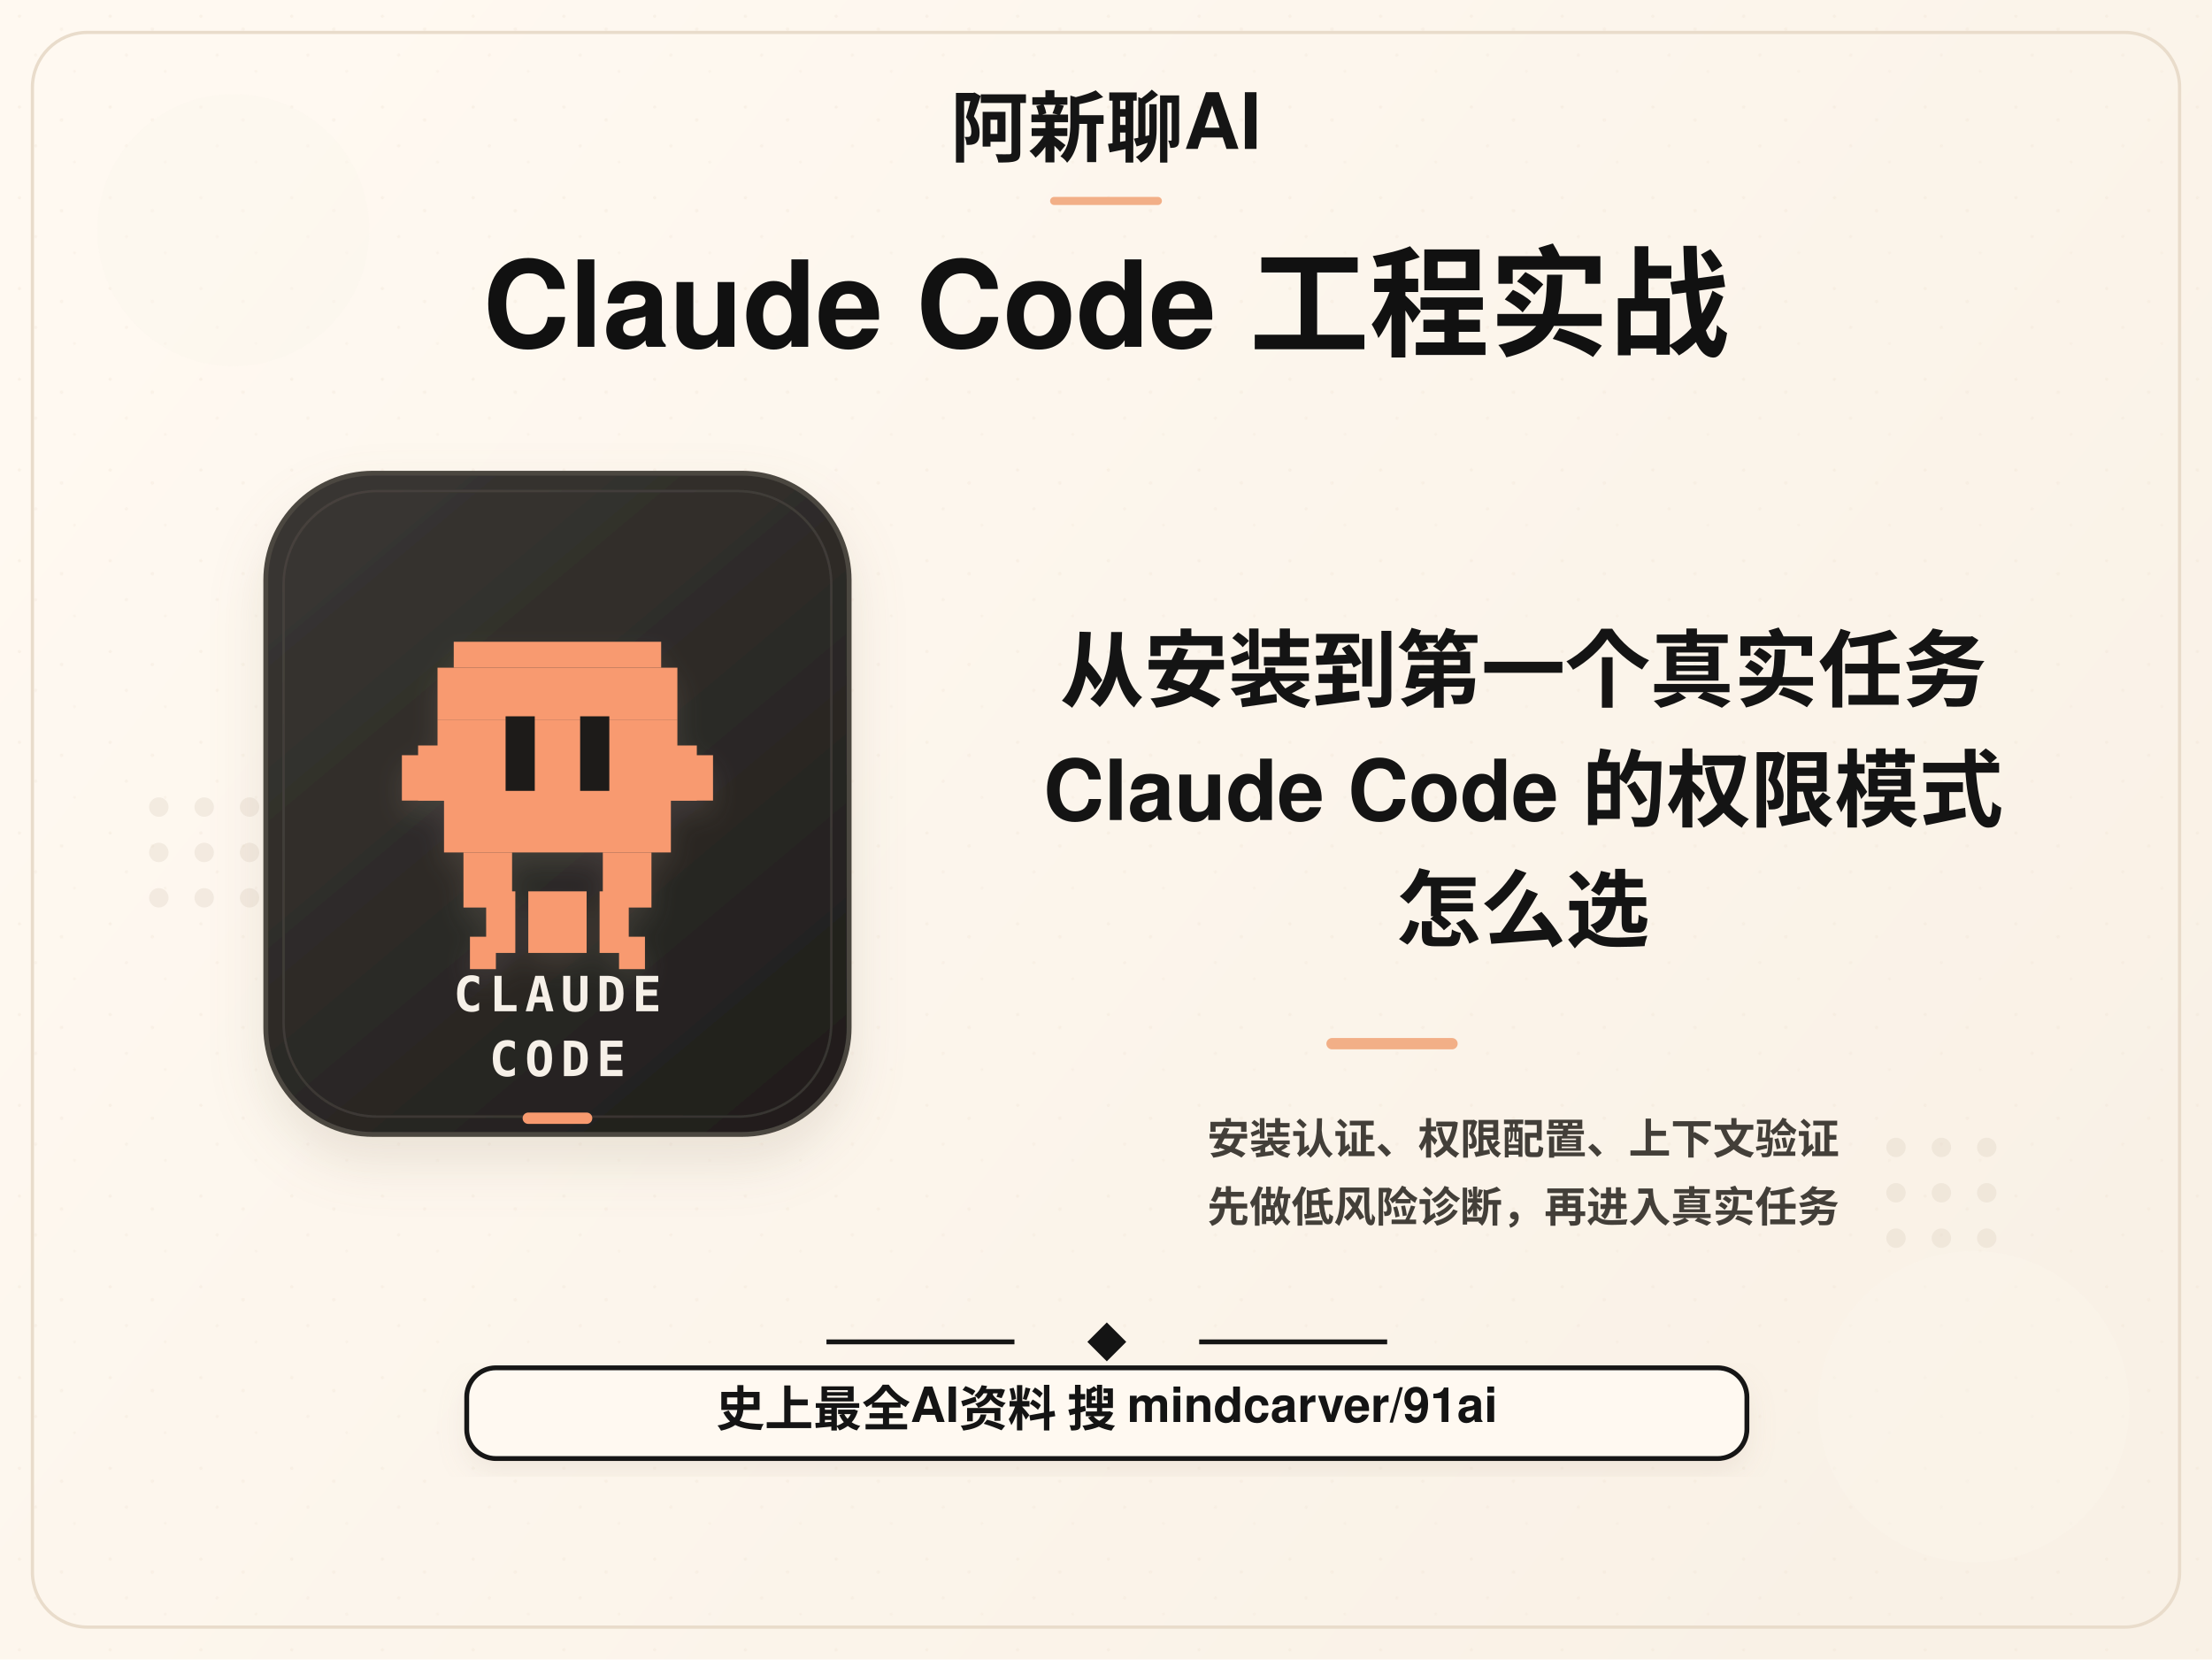
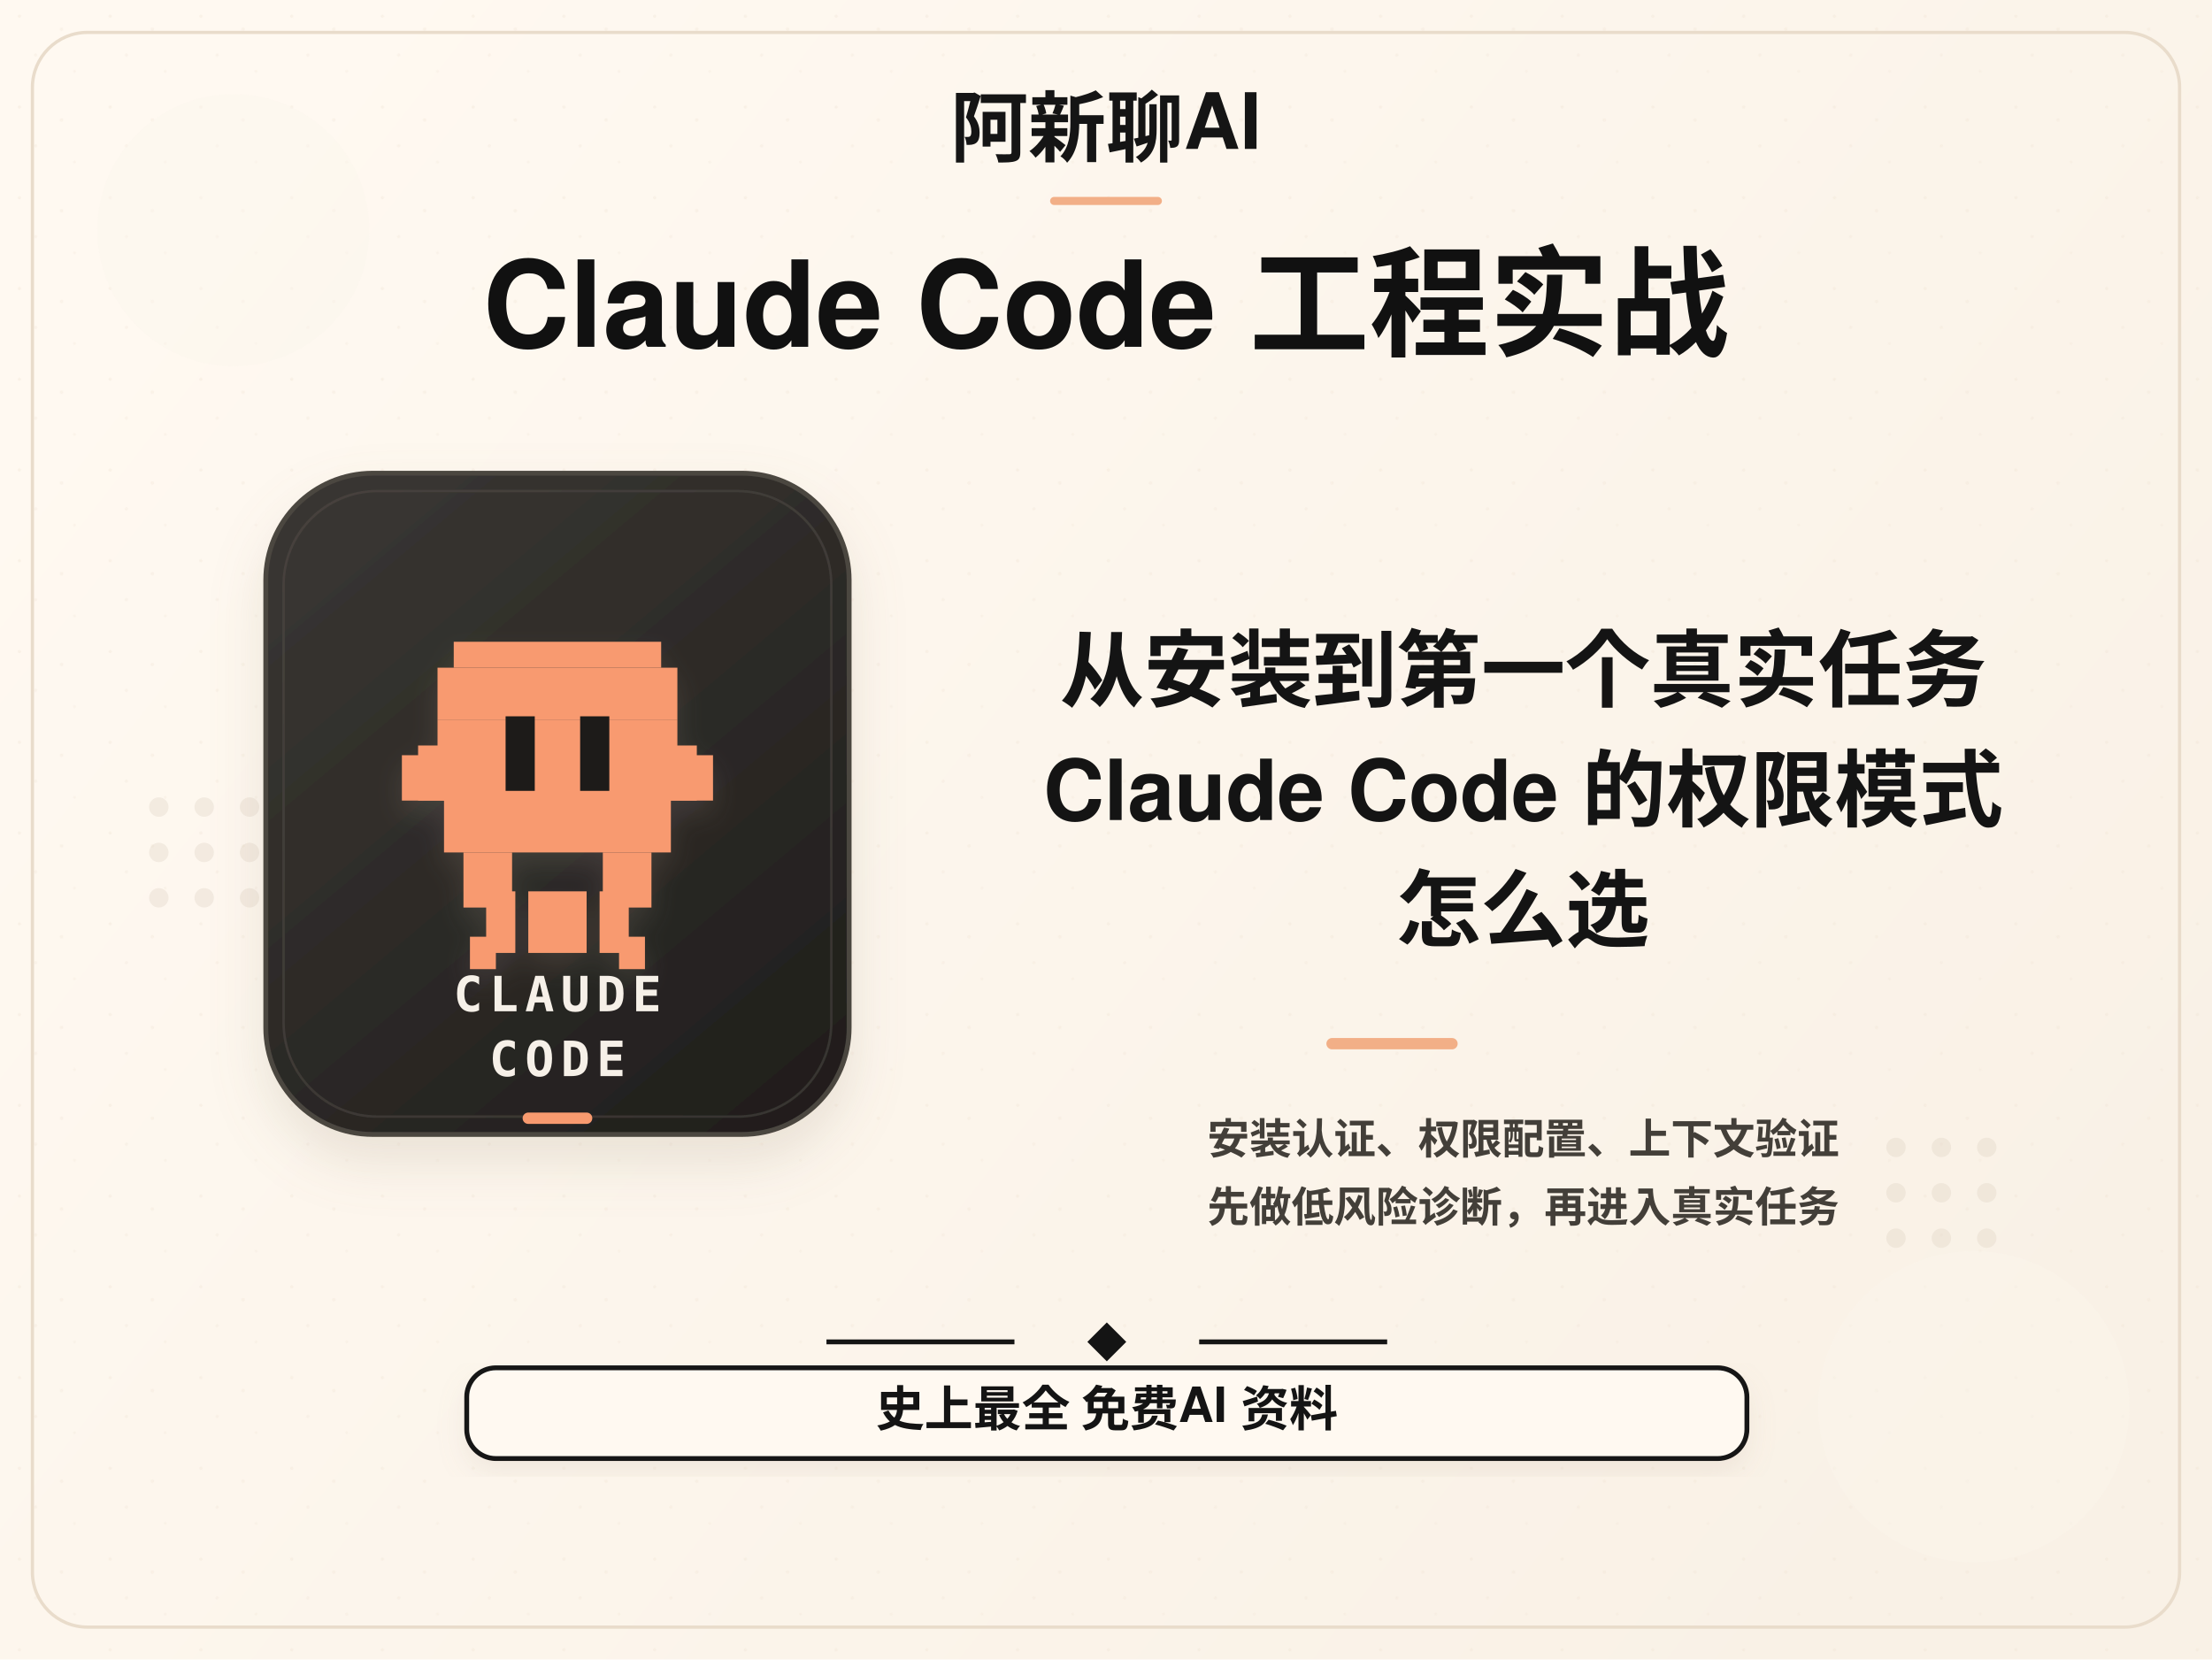
<svg xmlns="http://www.w3.org/2000/svg" width="1365" height="1024" viewBox="0 0 1365 1024" fill="none">
  <defs>
    <filter id="shadow-lg" x="-20%" y="-20%" width="140%" height="140%">
      <feDropShadow dx="0" dy="16" stdDeviation="16" flood-color="#AB9A87" flood-opacity="0.22" />
    </filter>
    <filter id="shadow-sm" x="-20%" y="-20%" width="140%" height="140%">
      <feDropShadow dx="0" dy="8" stdDeviation="8" flood-color="#B8A692" flood-opacity="0.16" />
    </filter>
    <linearGradient id="bg-glow" x1="120" y1="96" x2="1200" y2="944" gradientUnits="userSpaceOnUse">
      <stop stop-color="#FFF9F1" />
      <stop offset="1" stop-color="#F9F1E6" />
    </linearGradient>
    <linearGradient id="tile-dark" x1="164" y1="286" x2="524" y2="716" gradientUnits="userSpaceOnUse">
      <stop stop-color="#3B3834" />
      <stop offset="1" stop-color="#1E1C1A" />
    </linearGradient>
    <linearGradient id="accent-line" x1="0" y1="0" x2="64" y2="0" gradientUnits="userSpaceOnUse">
      <stop stop-color="#E78B63" />
      <stop offset="1" stop-color="#F2AF87" />
    </linearGradient>
    <pattern id="paper-noise" width="56" height="56" patternUnits="userSpaceOnUse">
      <circle cx="12" cy="10" r="1" fill="#EDE0D0" opacity="0.4" />
      <circle cx="38" cy="18" r="1.1" fill="#EDE0D0" opacity="0.36" />
      <circle cx="22" cy="34" r="1" fill="#EDE0D0" opacity="0.34" />
      <circle cx="46" cy="44" r="0.9" fill="#EDE0D0" opacity="0.3" />
    </pattern>
  </defs>
  <rect width="1365" height="1024" fill="url(#bg-glow)" />
  <rect width="1365" height="1024" fill="url(#paper-noise)" opacity="0.72" />
  <rect x="20" y="20" width="1325" height="984" rx="34" stroke="#E9DCCB" stroke-width="2" />
  <g opacity="0.42">
    <circle cx="144" cy="142" r="84" fill="#FBF5EC" />
    <circle cx="1218" cy="868" r="96" fill="#FBF5EC" />
  </g>
  <g opacity="0.3" fill="#D9CCBD">
    <circle cx="98" cy="498" r="6" />
    <circle cx="126" cy="498" r="6" />
    <circle cx="154" cy="498" r="6" />
    <circle cx="98" cy="526" r="6" />
    <circle cx="126" cy="526" r="6" />
    <circle cx="154" cy="526" r="6" />
    <circle cx="98" cy="554" r="6" />
    <circle cx="126" cy="554" r="6" />
    <circle cx="154" cy="554" r="6" />
    <circle cx="1170" cy="708" r="6" />
    <circle cx="1198" cy="708" r="6" />
    <circle cx="1226" cy="708" r="6" />
    <circle cx="1170" cy="736" r="6" />
    <circle cx="1198" cy="736" r="6" />
    <circle cx="1226" cy="736" r="6" />
    <circle cx="1170" cy="764" r="6" />
    <circle cx="1198" cy="764" r="6" />
    <circle cx="1226" cy="764" r="6" />
  </g>
  <text x="682.5" y="96" fill="#151515" text-anchor="middle" font-size="48" font-weight="700" font-family="Hiragino Sans GB, PingFang SC, Microsoft YaHei, Helvetica, Arial, sans-serif">阿新聊AI</text>
  <line x1="650.5" y1="124" x2="714.5" y2="124" stroke="url(#accent-line)" stroke-width="5" stroke-linecap="round" />
  <text x="682.5" y="214" fill="#111111" text-anchor="middle" font-size="74" font-weight="700" font-family="Hiragino Sans GB, PingFang SC, Microsoft YaHei, Helvetica, Arial, sans-serif">Claude Code 工程实战</text>
  <g filter="url(#shadow-lg)">
    <rect x="164" y="292" width="360" height="408" rx="66" fill="url(#tile-dark)" stroke="#4B4641" stroke-width="3" />
    <rect x="175" y="303" width="338" height="386" rx="58" stroke="#58524C" stroke-width="1.5" opacity="0.42" />
  </g>
  <g fill="#F89A6F" filter="url(#shadow-sm)">
    <rect x="280" y="396" width="128" height="16" />
    <rect x="270" y="412" width="148" height="32" />
    <rect x="270" y="444" width="148" height="36" />
    <rect x="248" y="466" width="192" height="28" />
    <rect x="274" y="484" width="140" height="42" />
    <rect x="286" y="526" width="30" height="34" />
    <rect x="372" y="526" width="30" height="34" />
    <rect x="284" y="494" width="22" height="22" />
    <rect x="382" y="494" width="22" height="22" />
    <rect x="258" y="460" width="22" height="34" />
    <rect x="408" y="460" width="22" height="34" />
    <rect x="300" y="550" width="18" height="38" />
    <rect x="326" y="550" width="36" height="38" />
    <rect x="370" y="550" width="18" height="38" />
    <rect x="290" y="578" width="16" height="20" />
    <rect x="382" y="578" width="16" height="20" />
  </g>
  <rect x="312" y="442" width="18" height="46" fill="#1D1B19" />
  <rect x="358" y="442" width="18" height="46" fill="#1D1B19" />
  <text x="344" y="624" fill="#F6F0E8" text-anchor="middle" font-size="30" font-weight="700" letter-spacing="4" font-family="Menlo, Monaco, Consolas, monospace">CLAUDE</text>
  <text x="344" y="664" fill="#F6F0E8" text-anchor="middle" font-size="30" font-weight="700" letter-spacing="4" font-family="Menlo, Monaco, Consolas, monospace">CODE</text>
  <line x1="326" y1="690" x2="362" y2="690" stroke="#F89A6F" stroke-width="7" stroke-linecap="round" />
  <text x="940" y="432" fill="#141414" text-anchor="middle" font-size="52" font-weight="700" font-family="Hiragino Sans GB, PingFang SC, Microsoft YaHei, Helvetica, Arial, sans-serif">从安装到第一个真实任务</text>
  <text x="940" y="506" fill="#141414" text-anchor="middle" font-size="52" font-weight="700" font-family="Hiragino Sans GB, PingFang SC, Microsoft YaHei, Helvetica, Arial, sans-serif">Claude Code 的权限模式</text>
  <text x="940" y="580" fill="#141414" text-anchor="middle" font-size="52" font-weight="700" font-family="Hiragino Sans GB, PingFang SC, Microsoft YaHei, Helvetica, Arial, sans-serif">怎么选</text>
  <line x1="822" y1="644" x2="896" y2="644" stroke="url(#accent-line)" stroke-width="7" stroke-linecap="round" />
  <text x="940" y="712" fill="#433F39" text-anchor="middle" font-size="26" font-weight="600" font-family="Hiragino Sans GB, PingFang SC, Microsoft YaHei, Helvetica, Arial, sans-serif">安装认证、权限配置、上下文验证</text>
  <text x="940" y="754" fill="#433F39" text-anchor="middle" font-size="26" font-weight="600" font-family="Hiragino Sans GB, PingFang SC, Microsoft YaHei, Helvetica, Arial, sans-serif">先做低风险诊断，再进入真实任务</text>
  <line x1="510" y1="828" x2="626" y2="828" stroke="#141414" stroke-width="3" />
  <line x1="740" y1="828" x2="856" y2="828" stroke="#141414" stroke-width="3" />
  <path d="M 683 816 l 12 12 l -12 12 l -12 -12 z" fill="#141414" />
  <g filter="url(#shadow-sm)">
    <rect x="288" y="844" width="790" height="56" rx="18" fill="#FFF9F1" stroke="#141414" stroke-width="3" />
  </g>
-   <text x="683" y="880" fill="#141414" text-anchor="middle" font-size="30" font-weight="700" font-family="Hiragino Sans GB, PingFang SC, Microsoft YaHei, Helvetica, Arial, sans-serif">史上最全AI资料 搜 mindcarver/91ai</text>
+   <text x="683" y="880" fill="#141414" text-anchor="middle" font-size="30" font-weight="700" font-family="Hiragino Sans GB, PingFang SC, Microsoft YaHei, Helvetica, Arial, sans-serif">史上最全 免费AI 资料</text>
</svg>
